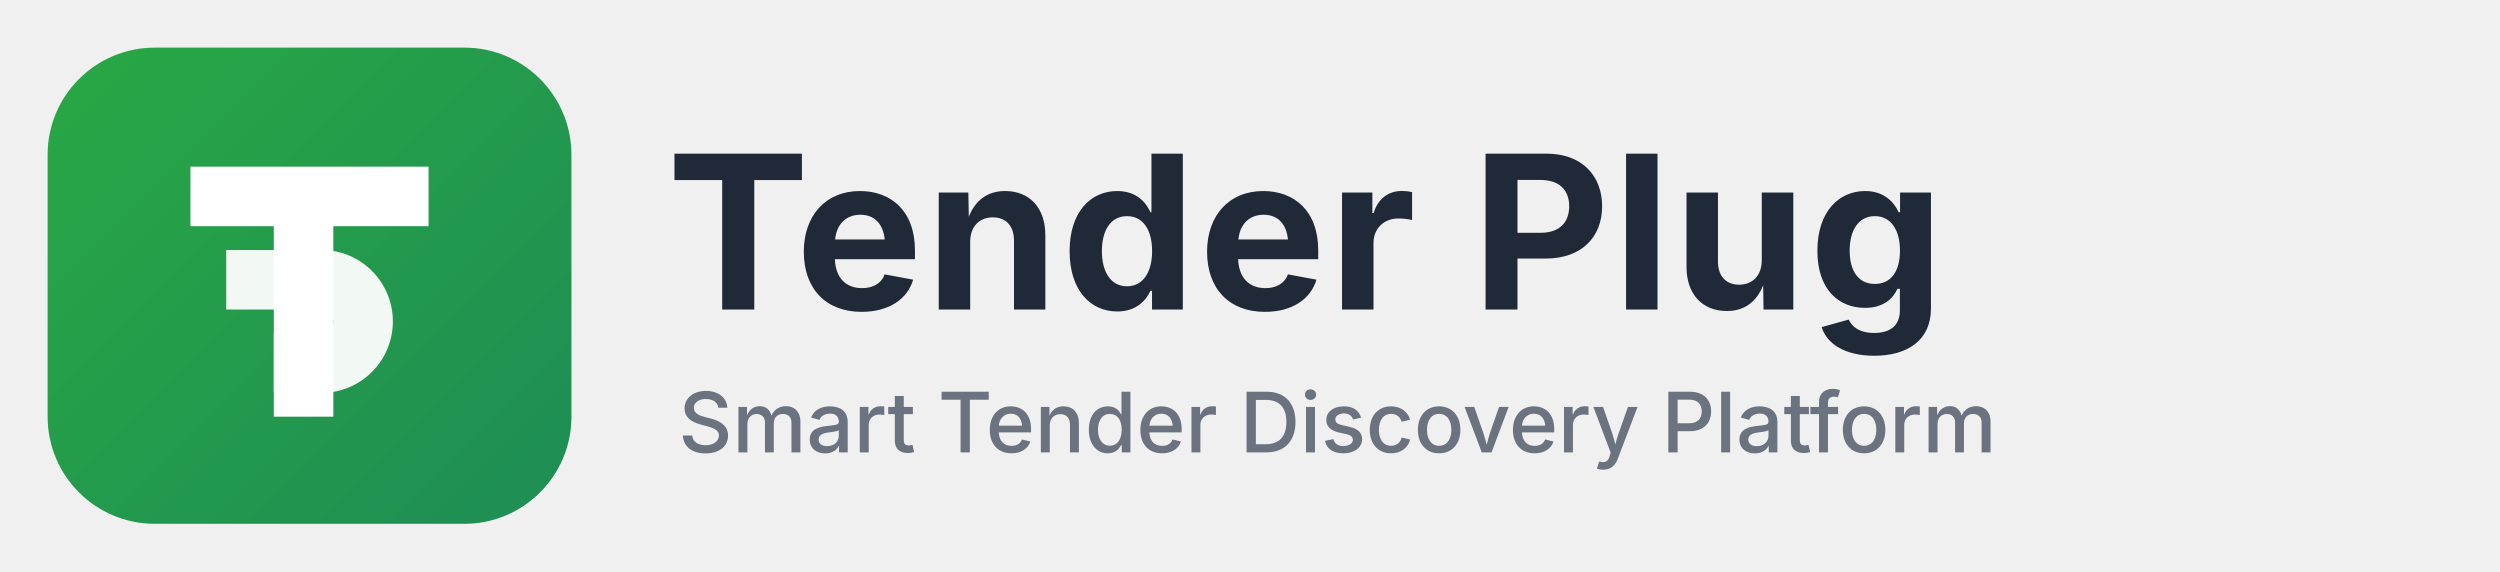
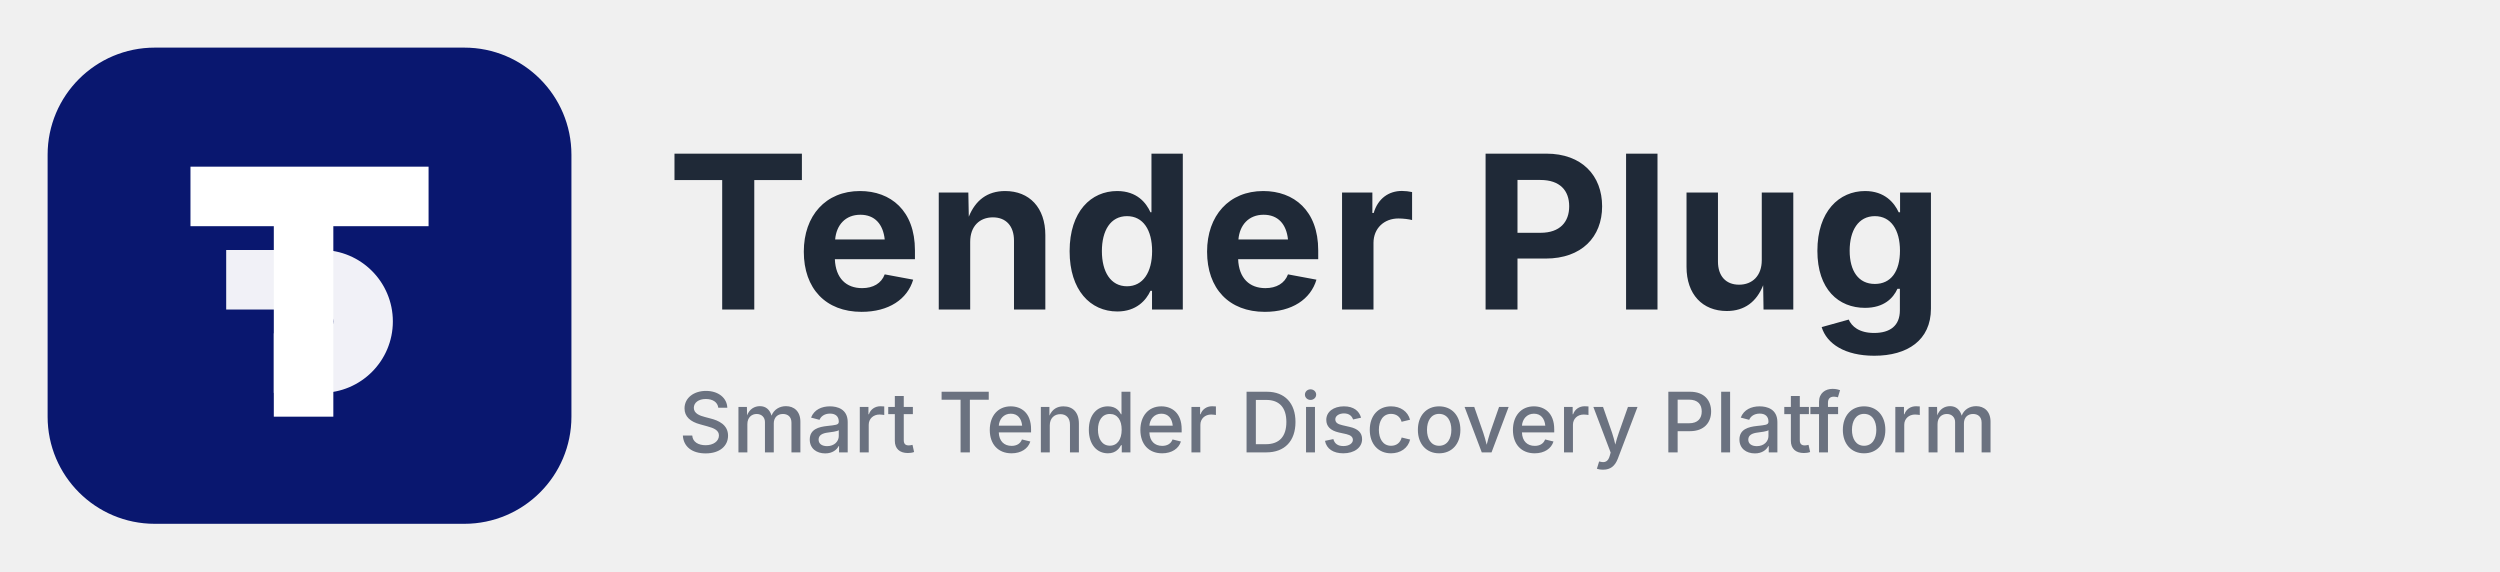
<svg xmlns="http://www.w3.org/2000/svg" width="420" height="96" viewBox="0 0 420 96" fill="none">
-   <defs>
-     <linearGradient id="tlGrad" x1="12" y1="12" x2="84" y2="84" gradientUnits="userSpaceOnUse">
-       <stop offset="0" stop-color="#28A745" />
-       <stop offset="1" stop-color="#1F8F53" />
-     </linearGradient>
-   </defs>
-   <rect x="8" y="8" width="88" height="80" rx="18" fill="url(#tlGrad)" />
+   <rect x="8" y="8" width="88" height="80" rx="18" fill="#09176f" />
  <path d="M32 28H72V38H56V70H46V38H32V28Z" fill="white" />
  <path d="M66 54C66 47.373 60.627 42 54 42H38V52H54C55.105 52 56 52.895 56 54C56 55.105 55.105 56 54 56H46V66H54C60.627 66 66 60.627 66 54Z" fill="white" fill-opacity="0.94" />
  <text x="112" y="52" fill="#1F2937" font-family="Segoe UI, Inter, Arial, sans-serif" font-size="36" font-weight="700" letter-spacing="0.4">Tender Plug</text>
  <text x="114" y="76" fill="#6B7280" font-family="Segoe UI, Inter, Arial, sans-serif" font-size="14" font-weight="500">Smart Tender Discovery Platform</text>
</svg>
